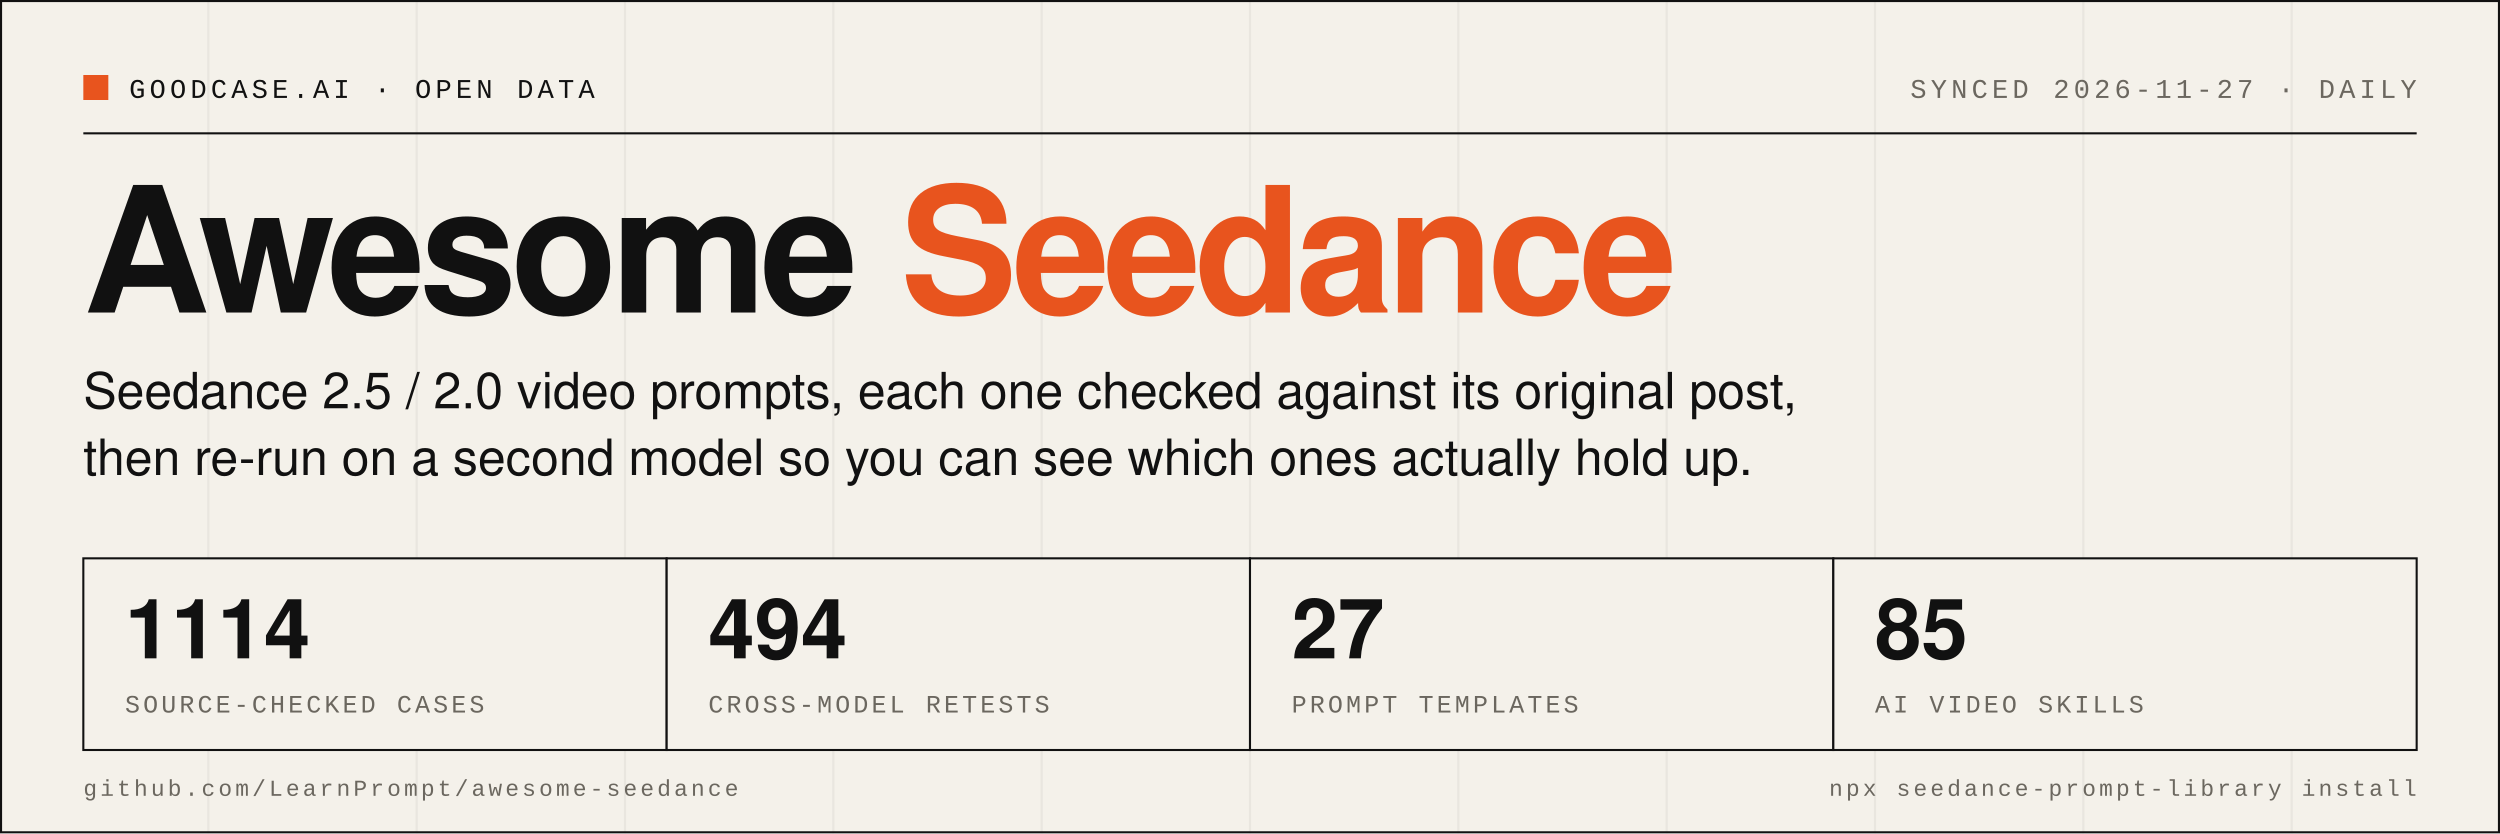
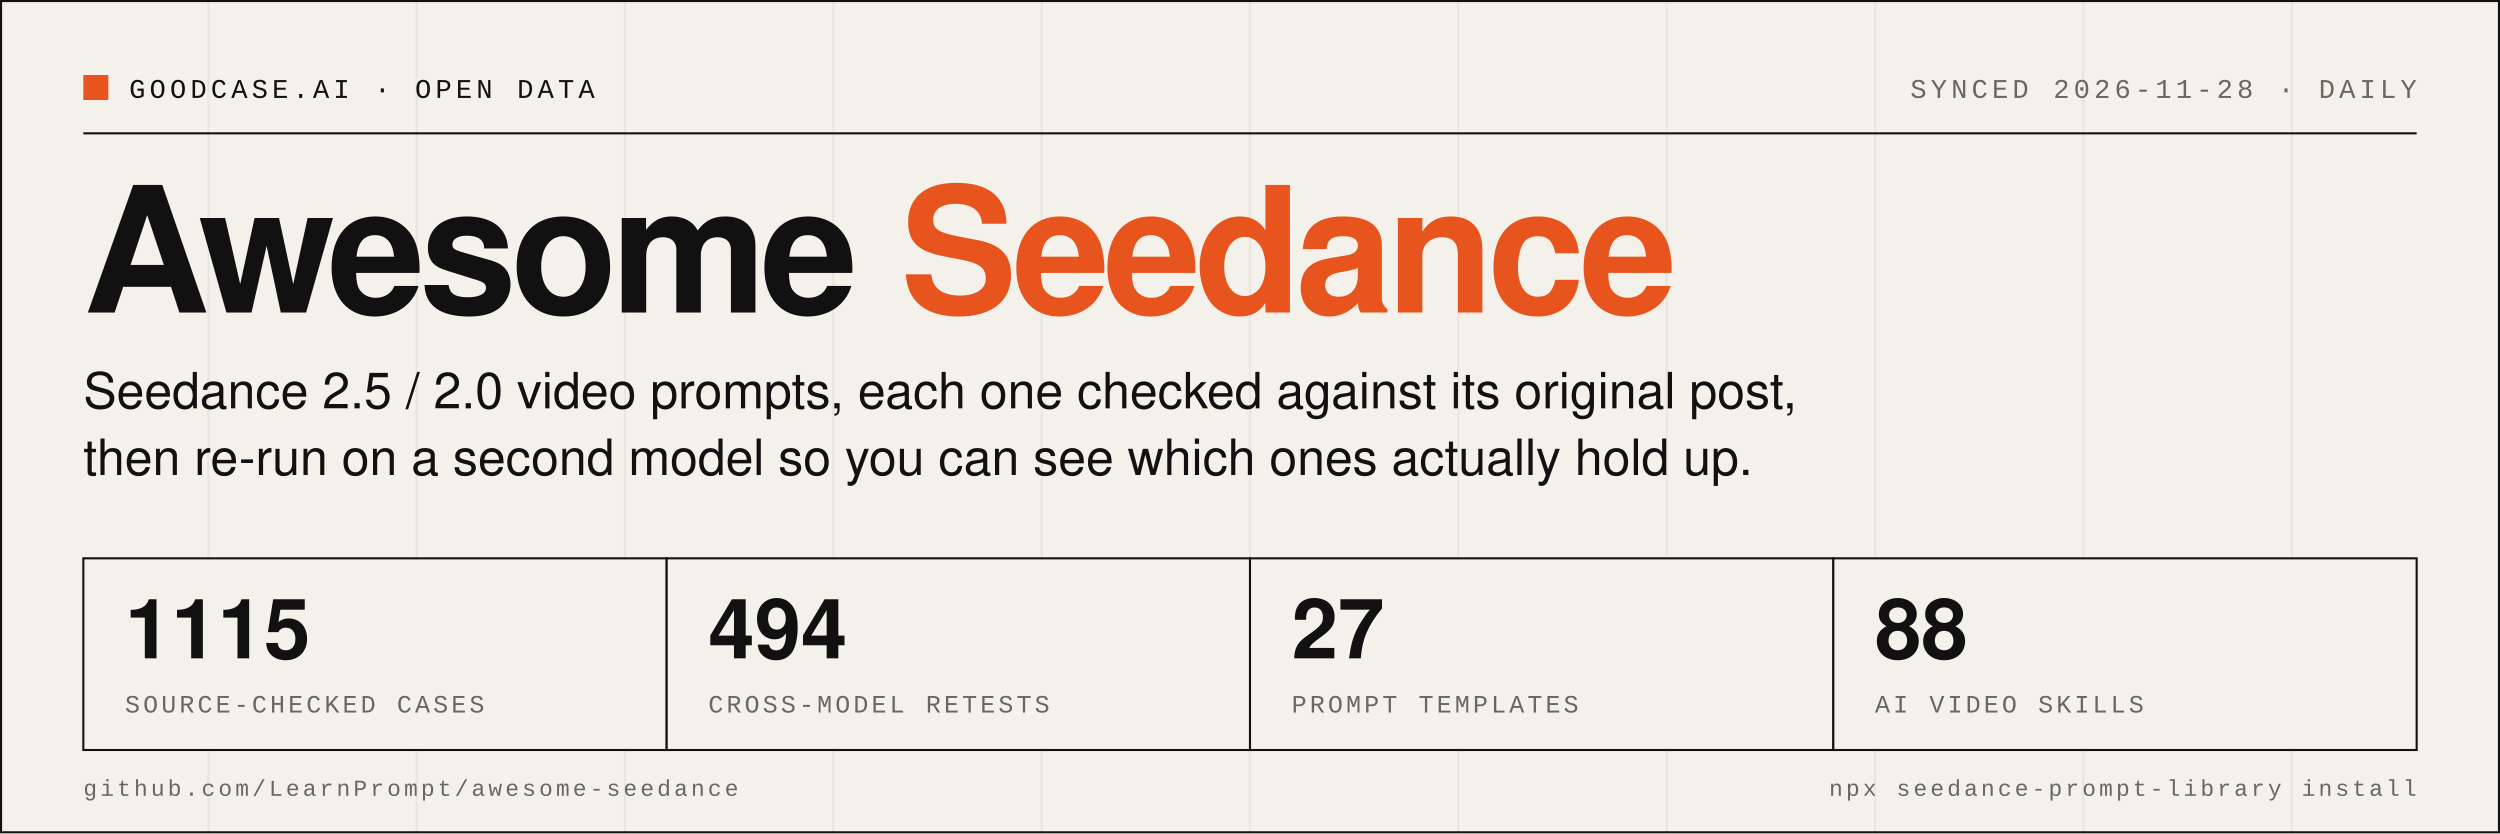
- <svg xmlns="http://www.w3.org/2000/svg" width="1200" height="400" viewBox="0 0 1200 400" role="img" aria-label="Awesome Seedance: 1114 source-checked cases, 494 cross-model retests, 27 prompt templates, 85 AI video skills">
+ <svg xmlns="http://www.w3.org/2000/svg" width="1200" height="400" viewBox="0 0 1200 400" role="img" aria-label="Awesome Seedance: 1115 source-checked cases, 494 cross-model retests, 27 prompt templates, 88 AI video skills">
  <rect width="1200" height="400" fill="#F4F1EA" />
  <line x1="0" y1="0" x2="0" y2="400" stroke="#111111" stroke-opacity="0.05" stroke-width="1" />
  <line x1="100" y1="0" x2="100" y2="400" stroke="#111111" stroke-opacity="0.05" stroke-width="1" />
  <line x1="200" y1="0" x2="200" y2="400" stroke="#111111" stroke-opacity="0.05" stroke-width="1" />
  <line x1="300" y1="0" x2="300" y2="400" stroke="#111111" stroke-opacity="0.05" stroke-width="1" />
  <line x1="400" y1="0" x2="400" y2="400" stroke="#111111" stroke-opacity="0.05" stroke-width="1" />
  <line x1="500" y1="0" x2="500" y2="400" stroke="#111111" stroke-opacity="0.05" stroke-width="1" />
  <line x1="600" y1="0" x2="600" y2="400" stroke="#111111" stroke-opacity="0.05" stroke-width="1" />
  <line x1="700" y1="0" x2="700" y2="400" stroke="#111111" stroke-opacity="0.05" stroke-width="1" />
  <line x1="800" y1="0" x2="800" y2="400" stroke="#111111" stroke-opacity="0.05" stroke-width="1" />
  <line x1="900" y1="0" x2="900" y2="400" stroke="#111111" stroke-opacity="0.05" stroke-width="1" />
  <line x1="1000" y1="0" x2="1000" y2="400" stroke="#111111" stroke-opacity="0.05" stroke-width="1" />
  <line x1="1100" y1="0" x2="1100" y2="400" stroke="#111111" stroke-opacity="0.05" stroke-width="1" />
  <rect x="0.5" y="0.5" width="1199" height="399" fill="none" stroke="#111111" stroke-width="1" />
  <rect x="40" y="36" width="12" height="12" fill="#E8541E" />
  <text x="62" y="47" font-family="SFMono-Regular, Menlo, Consolas, 'Liberation Mono', monospace" font-size="13" letter-spacing="2" fill="#111111">GOODCASE.AI · OPEN DATA</text>
-   <text x="1160" y="47" text-anchor="end" font-family="SFMono-Regular, Menlo, Consolas, 'Liberation Mono', monospace" font-size="13" letter-spacing="2" fill="#6B675F">SYNCED 2026-11-27 · DAILY</text>
+   <text x="1160" y="47" text-anchor="end" font-family="SFMono-Regular, Menlo, Consolas, 'Liberation Mono', monospace" font-size="13" letter-spacing="2" fill="#6B675F">SYNCED 2026-11-28 · DAILY</text>
  <line x1="40" y1="64" x2="1160" y2="64" stroke="#111111" stroke-width="1" />
  <text x="40" y="150" font-family="Helvetica Neue, Helvetica, Arial, 'PingFang SC', sans-serif" font-size="84" font-weight="800" letter-spacing="-3" fill="#111111">Awesome <tspan fill="#E8541E">Seedance</tspan>
  </text>
  <text x="40" y="196" font-family="Helvetica Neue, Helvetica, Arial, 'PingFang SC', sans-serif" font-size="24" fill="#111111">Seedance 2.5 / 2.0 video prompts, each one checked against its original post,</text>
  <text x="40" y="228" font-family="Helvetica Neue, Helvetica, Arial, 'PingFang SC', sans-serif" font-size="24" fill="#111111">then re-run on a second model so you can see which ones actually hold up.</text>
  <rect x="40" y="268" width="280" height="92" fill="#F4F1EA" stroke="#111111" stroke-width="1" />
-   <text x="60" y="316" font-family="Helvetica Neue, Helvetica, Arial, 'PingFang SC', sans-serif" font-size="40" font-weight="700" fill="#111111">1114</text>
+   <text x="60" y="316" font-family="Helvetica Neue, Helvetica, Arial, 'PingFang SC', sans-serif" font-size="40" font-weight="700" fill="#111111">1115</text>
  <text x="60" y="342" font-family="SFMono-Regular, Menlo, Consolas, 'Liberation Mono', monospace" font-size="12" letter-spacing="1.5" fill="#6B675F">SOURCE-CHECKED CASES</text>
  <rect x="320" y="268" width="280" height="92" fill="#F4F1EA" stroke="#111111" stroke-width="1" />
  <text x="340" y="316" font-family="Helvetica Neue, Helvetica, Arial, 'PingFang SC', sans-serif" font-size="40" font-weight="700" fill="#111111">494</text>
  <text x="340" y="342" font-family="SFMono-Regular, Menlo, Consolas, 'Liberation Mono', monospace" font-size="12" letter-spacing="1.5" fill="#6B675F">CROSS-MODEL RETESTS</text>
  <rect x="600" y="268" width="280" height="92" fill="#F4F1EA" stroke="#111111" stroke-width="1" />
  <text x="620" y="316" font-family="Helvetica Neue, Helvetica, Arial, 'PingFang SC', sans-serif" font-size="40" font-weight="700" fill="#111111">27</text>
  <text x="620" y="342" font-family="SFMono-Regular, Menlo, Consolas, 'Liberation Mono', monospace" font-size="12" letter-spacing="1.5" fill="#6B675F">PROMPT TEMPLATES</text>
  <rect x="880" y="268" width="280" height="92" fill="#F4F1EA" stroke="#111111" stroke-width="1" />
-   <text x="900" y="316" font-family="Helvetica Neue, Helvetica, Arial, 'PingFang SC', sans-serif" font-size="40" font-weight="700" fill="#111111">85</text>
+   <text x="900" y="316" font-family="Helvetica Neue, Helvetica, Arial, 'PingFang SC', sans-serif" font-size="40" font-weight="700" fill="#111111">88</text>
  <text x="900" y="342" font-family="SFMono-Regular, Menlo, Consolas, 'Liberation Mono', monospace" font-size="12" letter-spacing="1.5" fill="#6B675F">AI VIDEO SKILLS</text>
  <text x="40" y="382" font-family="SFMono-Regular, Menlo, Consolas, 'Liberation Mono', monospace" font-size="11" letter-spacing="1.5" fill="#6B675F">github.com/LearnPrompt/awesome-seedance</text>
  <text x="1160" y="382" text-anchor="end" font-family="SFMono-Regular, Menlo, Consolas, 'Liberation Mono', monospace" font-size="11" letter-spacing="1.5" fill="#6B675F">npx seedance-prompt-library install</text>
</svg>
